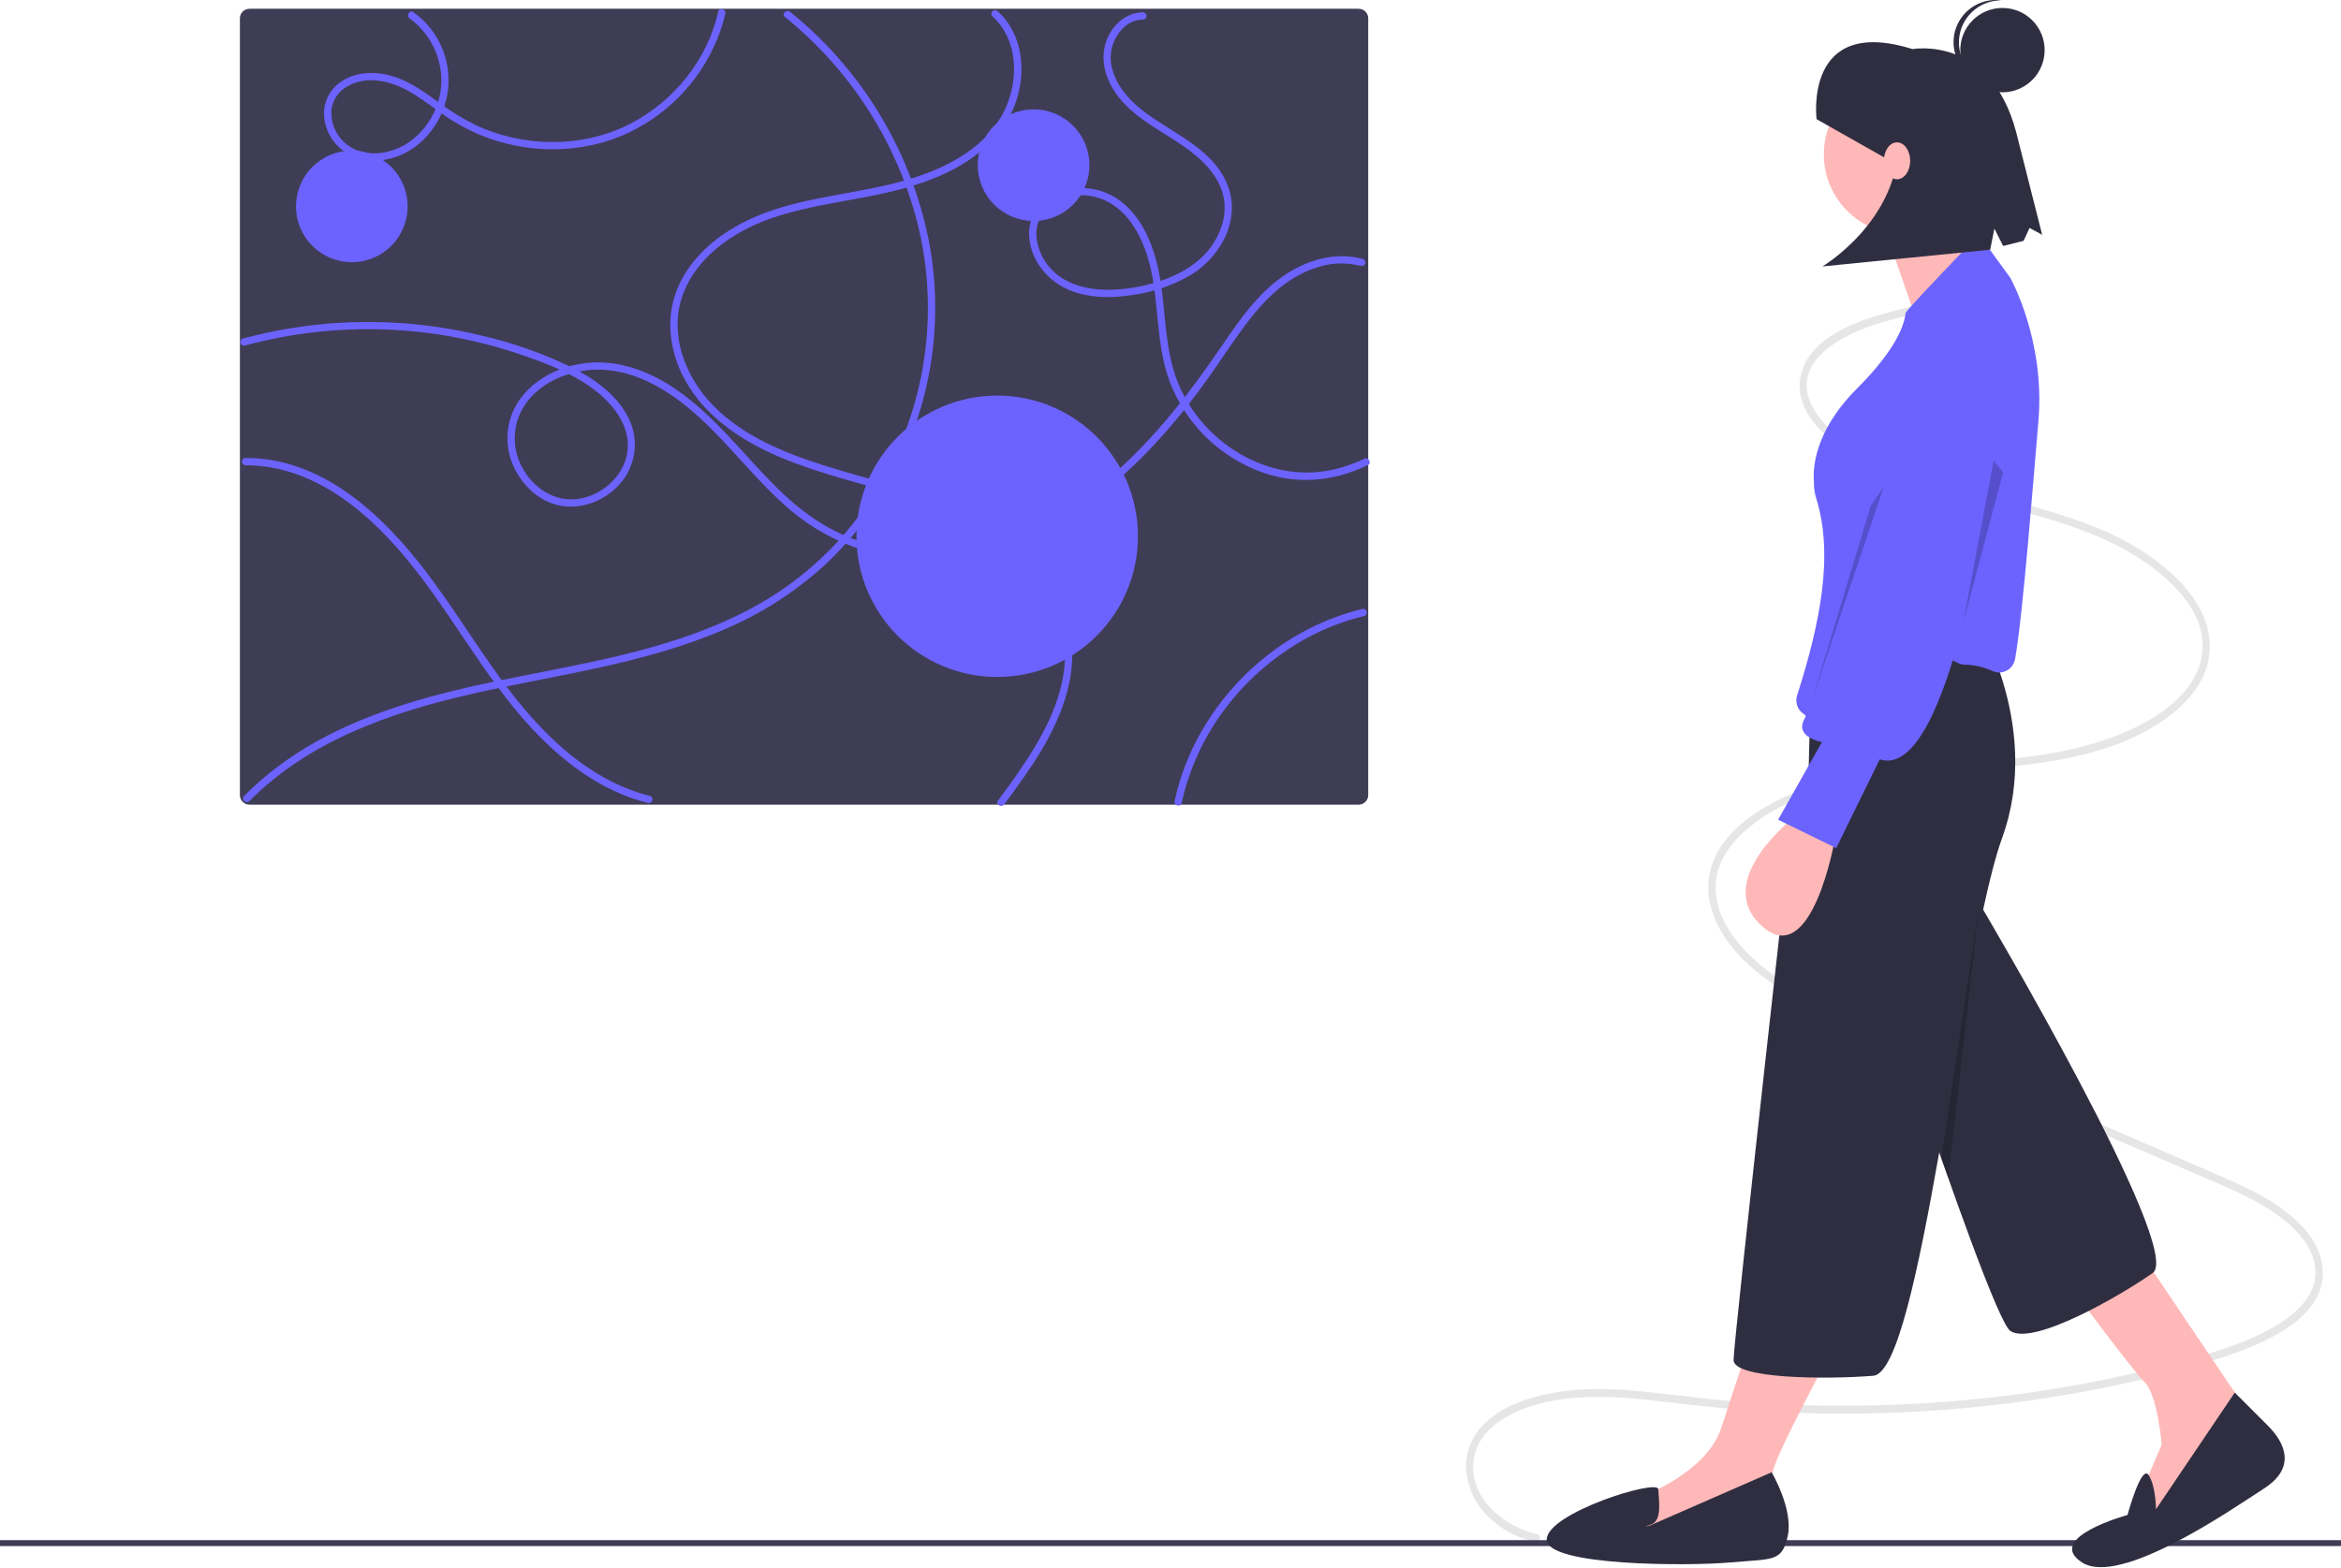
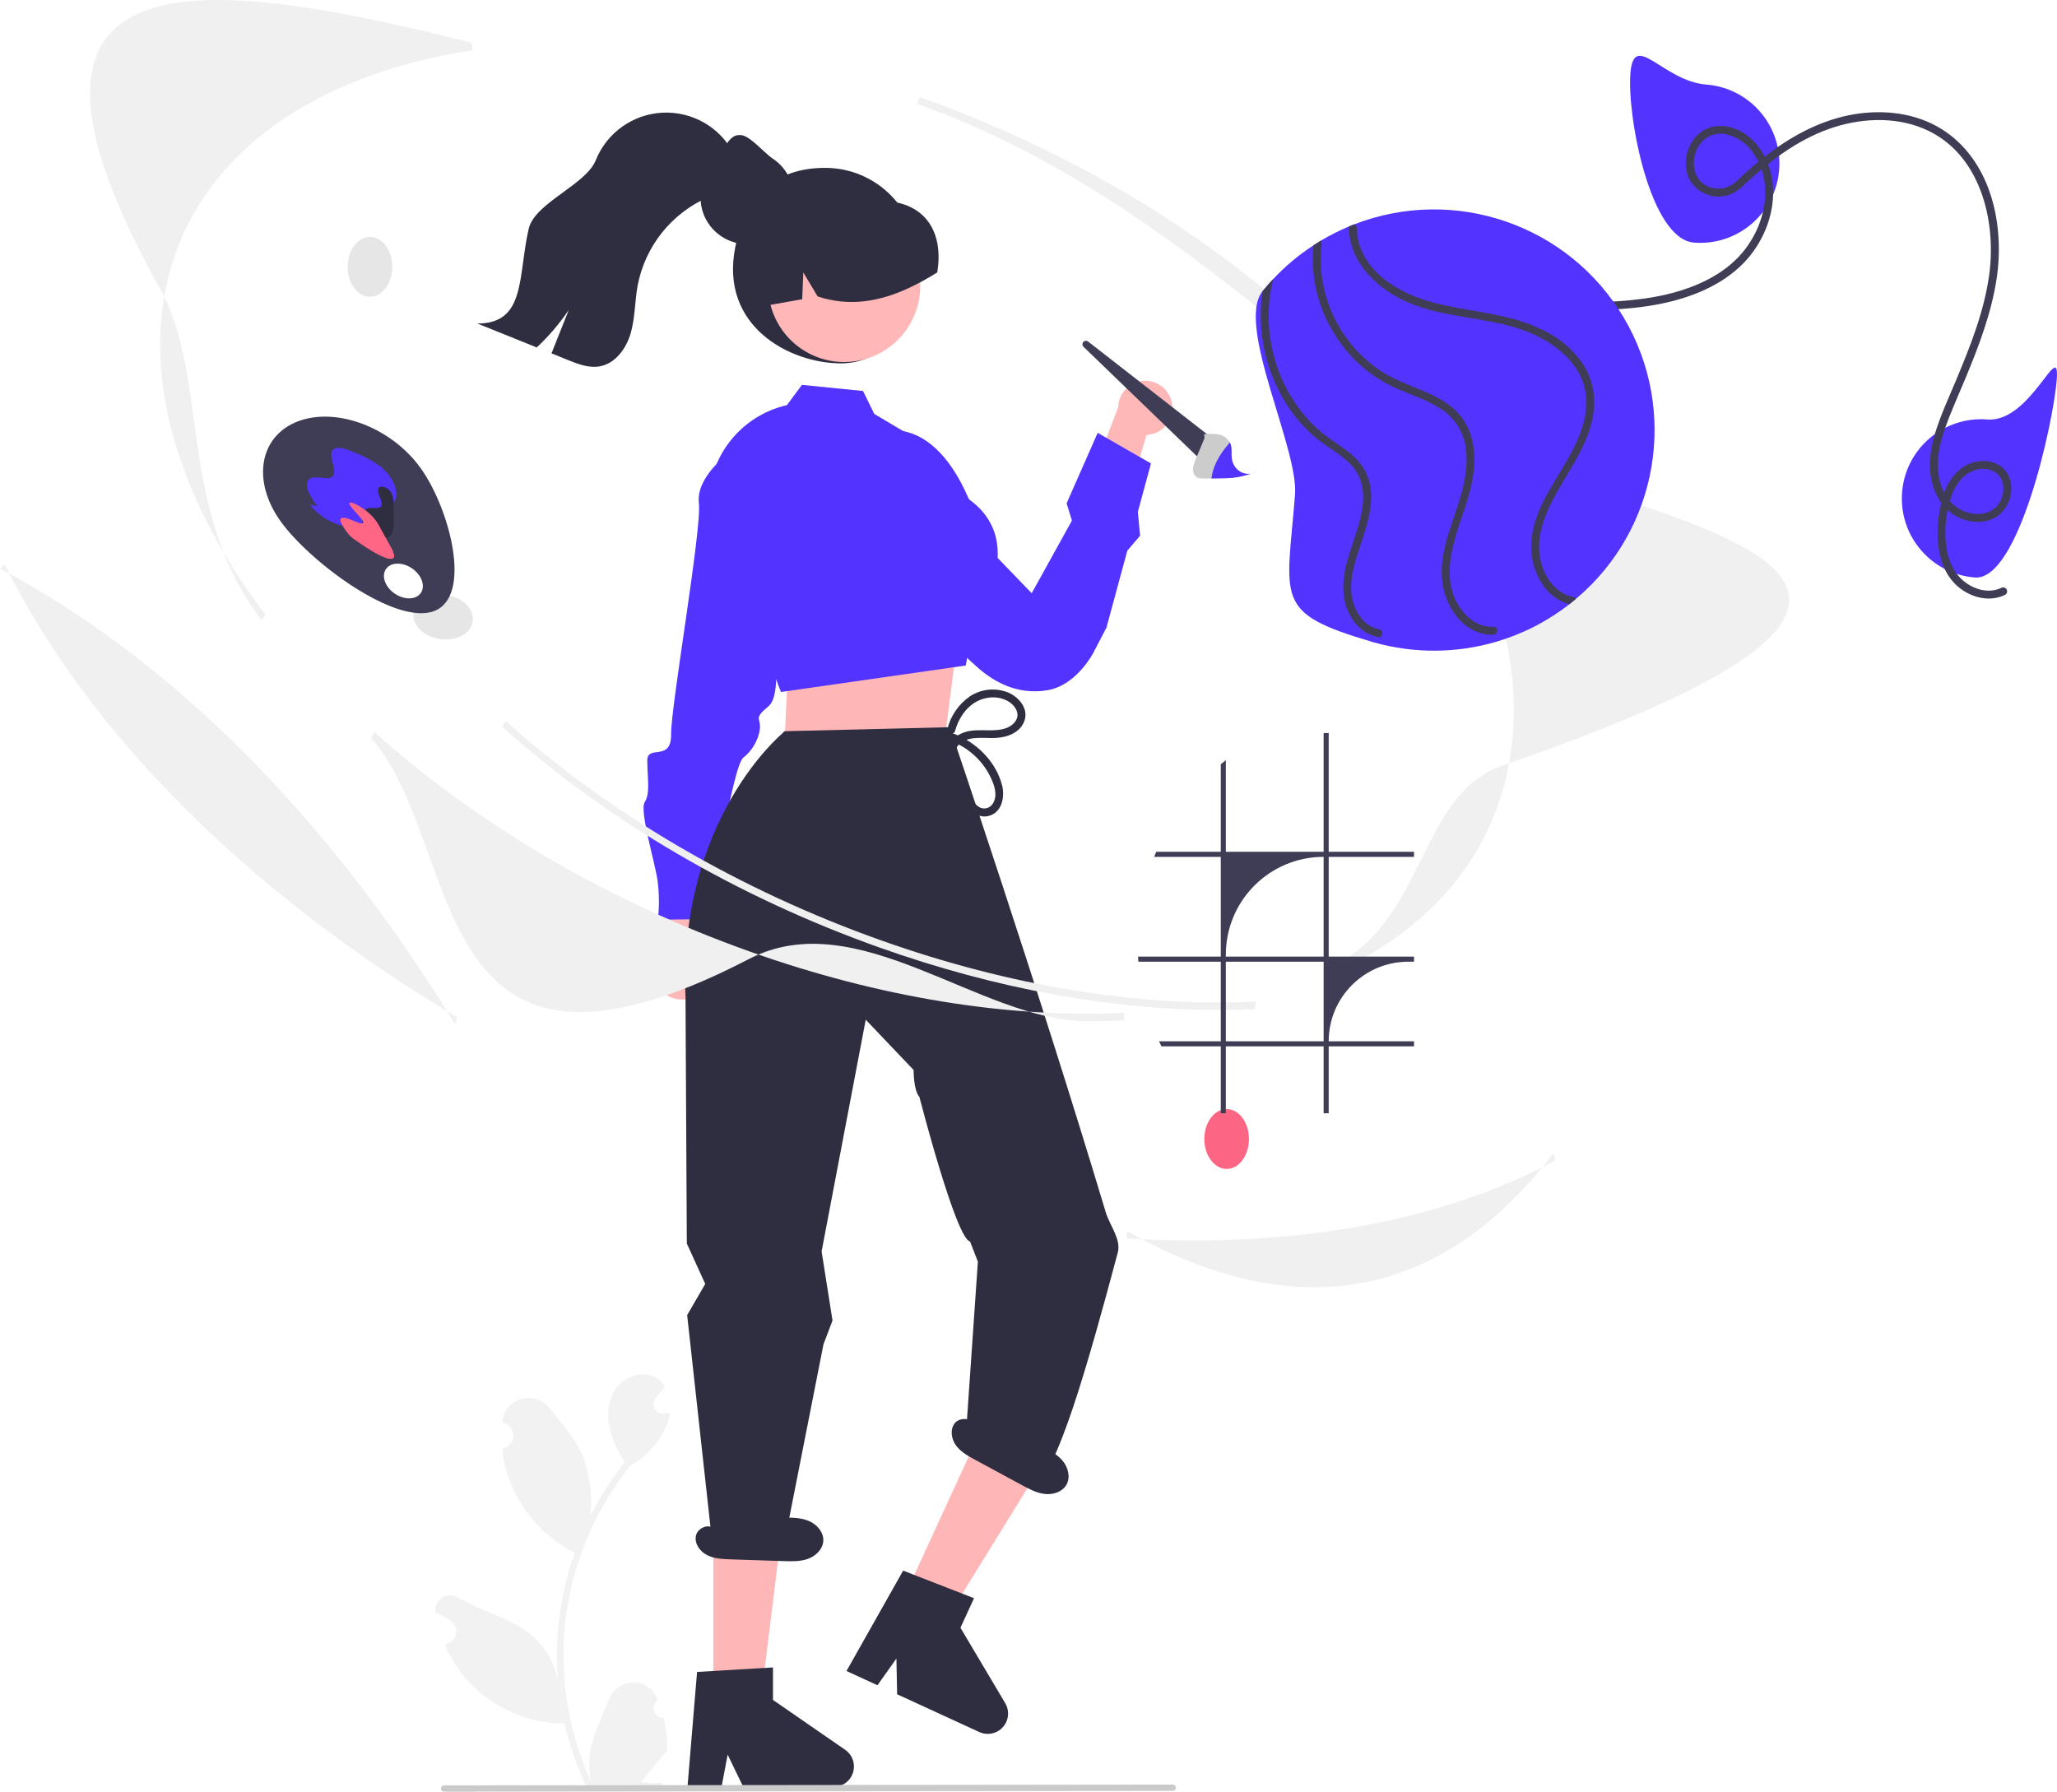
- <svg xmlns="http://www.w3.org/2000/svg" data-name="Layer 1" width="888" height="594.649" viewBox="0 0 888 594.649">
-   <path d="M739.111,734.824c-12.202-2.715-27.052-14.008-23.873-29.531,1.577-7.698,7.628-12.682,13.903-15.904,8.679-4.457,18.564-6.137,28.09-6.561,10.987-.489,21.963.745,32.868,2.05,10.766,1.288,21.533,2.442,32.347,3.146a503.435,503.435,0,0,0,63.992.077,499.579,499.579,0,0,0,62.259-7.801q15.313-2.911,30.442-6.831a238.921,238.921,0,0,0,27.962-8.61c11.991-4.743,31.492-13.973,29.902-31.066-.843-9.063-7.322-16.302-13.856-21.346-7.901-6.098-17.044-10.11-25.998-14.006-41.652-18.123-83.384-36.03-125.076-54.043-9.73-4.204-19.526-8.296-28.969-13.222-8.841-4.613-17.641-9.971-24.757-17.379-6.215-6.471-11.768-15.158-11.572-24.868.162-8.053,4.611-14.887,10.058-19.994,13.488-12.645,32.567-17.772,49.811-20.457,21.424-3.336,43.158-3.319,64.596-6.541,17.31-2.601,35.805-7.623,49.883-19.391,5.398-4.512,10.16-10.319,12.161-17.505a28.851,28.851,0,0,0-2.501-20.772c-3.813-7.505-9.896-13.483-16.293-18.378a101.376,101.376,0,0,0-24.711-13.602c-19.013-7.465-39.007-11.351-58.483-17.08-9.551-2.809-19.199-5.89-28.068-10.716-7.514-4.088-15.699-9.599-19.88-17.794-8.625-16.908,11.952-26.985,23.611-30.802a177.485,177.485,0,0,1,24.402-5.756c1.758-.311,1.012-3.202-.738-2.893a170.438,170.438,0,0,0-25.625,6.165c-7.031,2.407-14.286,5.57-19.808,11.013-4.638,4.571-7.523,11.067-6.287,17.923,1.463,8.113,7.822,14.364,13.794,18.891,7.897,5.987,16.902,9.898,26.031,13.085,9.615,3.357,19.434,5.973,29.25,8.539,19.614,5.128,40.108,9.697,57.814,20.609,12.386,7.633,29.212,21.945,25.092,39.684-1.829,7.875-7.383,14.031-13.376,18.56-7.243,5.473-15.541,9.211-23.955,12.001-39.237,13.01-82.42,3.706-120.646,21.376-12.997,6.008-28.784,16.947-28.911,34.158-.066,8.941,4.284,17.141,9.662,23.622,6.441,7.763,14.782,13.503,23.268,18.301a289.749,289.749,0,0,0,27.786,13.254q15.685,6.788,31.376,13.557l63.483,27.428,31.542,13.628c9.627,4.159,19.501,8.149,28.254,14.255,7.167,4.999,15.634,13.201,14.903,23.385-.581,8.088-7.102,13.924-13.061,17.827-7.716,5.053-16.385,8.321-25.009,11.037-9.948,3.133-20.059,5.731-30.19,8.067a485.73,485.73,0,0,1-63.339,10.214,504.95,504.95,0,0,1-64.346,1.976q-16.278-.54-32.506-2.146c-11.152-1.107-22.255-2.811-33.436-3.568-10.113-.684-20.323-.526-30.282,1.673-8.316,1.836-17.101,5.109-23.413,11.494a22.568,22.568,0,0,0-6.551,17.174,27.833,27.833,0,0,0,7.674,17.018,35.866,35.866,0,0,0,18.563,10.267c1.743.388,2.489-2.503.738-2.893Z" transform="translate(-156 -152.6756)" fill="#e6e6e6" />
-   <rect y="584.394" width="888" height="2.241" fill="#3f3d56" />
-   <path d="M969.501,630.316l41.758,61.917-38.878,38.878-5.04-10.08,8.64-20.159s-1.44-18.719-6.48-23.759-27.359-35.278-27.359-35.278Z" transform="translate(-156 -152.6756)" fill="#ffb8b8" />
-   <path d="M916.224,430.165s7.918,12.532-8.641,66.53c0,0,77.239,130.36,65,139s-45.36,27.76-54,22-71.476-200.891-71.476-200.891Z" transform="translate(-156 -152.6756)" fill="#2f2e41" />
-   <path d="M1003.7,681.074l12.599,12.599c6.48,6.48,10.8,15.839-1.44,23.759s-54.717,37.438-69.117,28.079,17.279-17.999,17.279-17.999,5.238-19.422,8.019-15.111,2.781,12.951,2.781,12.951Z" transform="translate(-156 -152.6756)" fill="#2f2e41" />
-   <path d="M851.427,664.154s-23.039,42.478-23.039,47.518,1.44,19.439,1.44,19.439l-43.918,10.8-15.119-7.2,5.04-12.959s27.359-9.36,33.118-27.359,12.239-36.718,12.239-36.718Z" transform="translate(-156 -152.6756)" fill="#ffb8b8" />
-   <circle cx="722.066" cy="58.62" r="30.239" fill="#ffb8b8" />
-   <path d="M870.146,237.214l14.437,41.481,31.641-14.122s-21.599-33.118-21.599-37.438Z" transform="translate(-156 -152.6756)" fill="#ffb8b8" />
-   <path d="M865.826,384.807H903.984s27.359,41.758,11.519,85.676c-2.426,6.725-4.833,16.146-7.237,27.284-5.527,25.615-11.03,60.312-16.669,92.196-7.921,44.785-16.111,84.019-25.015,84.732-17.999,1.44-53,1.2-53-6s23.445-215.491,23.445-215.491l5.04-8.64.953-37.633a22.699,22.699,0,0,1,22.806-22.124Z" transform="translate(-156 -152.6756)" fill="#2f2e41" />
-   <path d="M828.028,711.312s8.28,14.039,6.12,24.119-5.76,8.64-21.599,10.08-69.837,1.44-69.837-8.64,42.123-23.169,42.3-19.144,1.618,11.945-2.702,13.385-.36.36-.36.36Z" transform="translate(-156 -152.6756)" fill="#2f2e41" />
-   <path d="M852.046,470.913s-8.66,50.502-27.774,33.101,12.726-41.594,12.726-41.594Z" transform="translate(-156 -152.6756)" fill="#ffb8b8" />
-   <path d="M911.843,407.314a6.064,6.064,0,0,0,6.208-.735,6.361,6.361,0,0,0,2.355-4.012c3.02-17.411,6.697-65.678,8.815-90.085,2.658-30.626-10.617-54.346-10.728-54.491l-7.823-10.756a6.14,6.14,0,0,0-7.353-2.064s-24.422,25.338-24.512,26.317c-.383,4.201-3.29,13.511-18.44,28.661-16.577,16.577-16.669,31.045-16.302,35.084q.036.398.037.796a17.76,17.76,0,0,0,.73,5.356c6.943,21.89,1.506,48.097-7.226,75.453a6.17,6.17,0,0,0,2.487,6.695c2.55,1.735-.508-.839.402.275,6.018,7.374,14.678-2.903,24.584-14.117,3.451-3.906,7.362-8.334,11.972-12.944,6.338-6.338,18.447,8.125,24.078,8.125A26.146,26.146,0,0,1,911.843,407.314Z" transform="translate(-156 -152.6756)" fill="#6c63ff" />
-   <path d="M919.115,271.499s14.276,14.974,3.468,31.196-11.004,29.034-11.004,29.034-15.264,117.871-42.548,109.087l-16.519,33.666-22.026-10.777,16.631-29.47s-10.547-1.819-6.655-8.716c2.734-4.844,20.492-58.713,30.82-90.351,4.377-13.407,7.42-22.822,7.42-22.822S893.004,265.031,919.115,271.499Z" transform="translate(-156 -152.6756)" fill="#6c63ff" />
-   <polygon points="759.864 179.214 744.696 236.253 756.232 174.753 759.864 179.214" opacity="0.2" />
-   <path d="M845.074,197.897s-5.084-39.564,36.396-26.59c0,0,29.625-5.436,39.34,31.62l9.837,38.844-4.794-2.609-2.235,4.886-7.769,1.967-3.324-6.598-1.608,8.013-63.631,6.343s28.499-16.854,28.951-47.061l-5.428,5.736Z" transform="translate(-156 -152.6756)" fill="#2f2e41" />
-   <path d="M250.619,156A3.633,3.633,0,0,0,247,159.638v294.724A3.633,3.633,0,0,0,250.619,458h420.762A3.632,3.632,0,0,0,675,454.362V159.638A3.632,3.632,0,0,0,671.381,156Z" transform="translate(-156 -152.6756)" fill="#3f3d56" />
-   <path d="M249.106,329.211c12.835-.037,24.953,4.524,35.521,11.618,11.093,7.445,20.468,17.309,28.704,27.756,9.101,11.544,16.899,24.036,25.27,36.102,7.731,11.143,16.015,21.976,25.978,31.235,9.426,8.76,20.344,16.125,32.656,20.119,1.5.487,3.017.917,4.546,1.3,1.724.433,2.459-2.229.734-2.662-12.644-3.173-23.949-10.046-33.668-18.612-10.141-8.939-18.573-19.545-26.324-30.57-8.439-12.003-16.205-24.483-25.128-36.143-8.256-10.788-17.541-20.932-28.569-28.948-10.234-7.439-22.088-12.737-34.796-13.771-1.639-.133-3.281-.19-4.925-.185a1.381,1.381,0,0,0,0,2.761Z" transform="translate(-156 -152.6756)" fill="#6c63ff" />
-   <path d="M250.54,456.681c22.578-22.838,53.444-33.633,84.095-40.636,32.058-7.324,65.133-11.257,95.592-24.324a133.134,133.134,0,0,0,39.432-25.418,130.838,130.838,0,0,0,26.418-35.638,135.082,135.082,0,0,0,12.102-87.391,149.293,149.293,0,0,0-44.012-78.742q-4.102-3.856-8.493-7.382c-1.371-1.104-3.337.837-1.952,1.952a147.512,147.512,0,0,1,49.412,74.903,132.285,132.285,0,0,1-5.942,87.822,130.776,130.776,0,0,1-23.732,36.689,125.432,125.432,0,0,1-36.89,27.261c-29.546,14.588-62.617,19.103-94.518,25.821-30.078,6.334-60.76,15.368-84.875,35.269a115.122,115.122,0,0,0-8.588,7.862c-1.251,1.265.701,3.218,1.952,1.952Z" transform="translate(-156 -152.6756)" fill="#6c63ff" />
-   <path d="M248.846,283.793a179.109,179.109,0,0,1,105.248,3.605c9.857,3.38,19.966,7.309,28.212,13.845,7.094,5.623,13.323,14.134,11.551,23.691-1.634,8.809-9.737,15.768-18.458,17.041-8.995,1.313-17.19-4.16-21.316-11.917a22.993,22.993,0,0,1,1.667-24.696c5.214-7.023,13.883-11.034,22.402-12.146,9.739-1.271,19.317,1.599,27.74,6.399,19.038,10.848,31.195,29.76,47.183,44.177A79.314,79.314,0,0,0,479.548,360.095a82.222,82.222,0,0,0,29.54,4.467c21.038-.536,41.212-8.136,58.4-20.057,17.242-11.959,31.482-27.66,43.951-44.417,6.667-8.96,12.462-18.588,19.438-27.312,6.868-8.587,15.365-16.221,26.232-19.096a28.952,28.952,0,0,1,15.127-.084,1.382,1.382,0,0,0,.734-2.662c-10.565-2.881-21.671.491-30.43,6.64-9.369,6.577-16.083,16.11-22.452,25.446-12.725,18.652-26.428,36.728-43.822,51.32-17.366,14.568-38.265,25.007-61.049,27.099a82.882,82.882,0,0,1-32.388-3.156c-10.957-3.442-20.458-9.659-28.856-17.408-16.501-15.225-29.336-35.21-49.988-45.402-8.705-4.296-18.231-6.357-27.878-4.721-8.494,1.44-16.848,5.628-22.203,12.509a25.433,25.433,0,0,0-3.733,24.802c3.051,8.01,9.858,14.928,18.503,16.505,8.726,1.592,17.842-2.432,23.291-9.281a22.364,22.364,0,0,0,2.132-24.583c-4.482-8.664-13.226-14.653-21.742-18.88A162.285,162.285,0,0,0,338.862,280.054a182.683,182.683,0,0,0-72.471-2.853,186.935,186.935,0,0,0-18.278,3.93,1.382,1.382,0,0,0,.734,2.662Z" transform="translate(-156 -152.6756)" fill="#6c63ff" />
-   <path d="M536.913,457.893c9.769-13.118,19.757-27.032,23.974-43.081a51.756,51.756,0,0,0,.9-23.501,50.695,50.695,0,0,0-8.348-18.882c-8.302-11.793-20.543-20.557-33.568-26.473-16.13-7.327-33.525-11.084-50.361-16.367-15.519-4.87-31.429-11.225-43.022-23.061-10.953-11.183-17.159-28.016-11.05-43.157,5.543-13.738,19.051-22.848,32.536-27.658,16.533-5.897,34.24-6.958,51.088-11.632,14.085-3.907,28.499-10.569,37.22-22.802,7.391-10.367,9.763-25.316,3.855-36.903a26.062,26.062,0,0,0-5.722-7.448c-1.314-1.191-3.272.756-1.952,1.952,9.962,9.028,10.081,24.474,4.468,35.909-6.59,13.425-20.819,21.073-34.515,25.417-16.302,5.17-33.552,6.274-49.933,11.138-14,4.158-27.696,11.612-35.934,24.071A37.33,37.33,0,0,0,410.23,275.558a44.107,44.107,0,0,0,5.949,21.877c7.789,13.828,21.67,22.774,35.957,28.81,30.037,12.691,65.67,14.629,90.417,37.896,10.627,9.992,17.843,23.263,17.427,38.129-.46,16.397-9.225,31.315-18.342,44.417-2.307,3.316-4.697,6.572-7.109,9.812-1.062,1.426,1.334,2.804,2.384,1.394Z" transform="translate(-156 -152.6756)" fill="#6c63ff" />
-   <path d="M311.413,159.69a29.219,29.219,0,0,1,12.004,24.196,28.873,28.873,0,0,1-13.65,23.636c-7.668,4.526-18.445,5.096-24.55-2.3a15.095,15.095,0,0,1-3.511-10.777,11.832,11.832,0,0,1,6.112-9.047c7.746-4.419,17.029-1.817,24.187,2.417,4.431,2.621,8.485,5.81,12.721,8.721a72.691,72.691,0,0,0,12.899,7.125c18.034,7.618,39.195,7.708,56.972-.712a67.83,67.83,0,0,0,34.726-38.761,61.745,61.745,0,0,0,1.798-6.352c.393-1.73-2.268-2.469-2.662-.734-4.149,18.256-16.823,34.042-33.431,42.563-18.102,9.288-40.453,9.028-58.75.391a86.372,86.372,0,0,1-13.358-8.162c-4.316-3.093-8.62-6.287-13.445-8.558-7.584-3.569-17.511-4.574-24.623.705a14.488,14.488,0,0,0-5.906,10.402,17.546,17.546,0,0,0,3.534,11.726c5.916,7.98,16.565,9.11,25.3,5.426,9.187-3.875,15.806-12.649,17.77-22.345a31.689,31.689,0,0,0-12.741-31.946c-1.445-1.039-2.825,1.355-1.394,2.384Z" transform="translate(-156 -152.6756)" fill="#6c63ff" />
-   <path d="M604.223,457.363a92.192,92.192,0,0,1,17.105-36.58,96.702,96.702,0,0,1,30.789-26.217,89.251,89.251,0,0,1,21.348-8.16c1.727-.416.996-3.079-.734-2.662A94.822,94.822,0,0,0,635.639,402.228a99.07,99.07,0,0,0-26.165,32.199,92.136,92.136,0,0,0-7.913,22.201c-.373,1.733,2.288,2.473,2.662.734Z" transform="translate(-156 -152.6756)" fill="#6c63ff" />
-   <path d="M589.563,157.337c-5.887.059-10.851,4.134-13.262,9.329-2.736,5.896-1.988,12.384.945,18.064,6.842,13.252,21.781,17.948,32.538,27.11,4.991,4.251,9.341,9.66,10.486,16.279,1.116,6.452-1.188,13.101-4.963,18.293-4.122,5.669-10.338,9.566-16.813,12.025a64.432,64.432,0,0,1-20.815,4.173c-6.879.195-14.152-1.007-19.849-5.111a20.991,20.991,0,0,1-8.627-14.514,14.1,14.1,0,0,1,6.377-13.419,20.542,20.542,0,0,1,14.782-2.399c12.59,2.488,19.112,14.981,21.896,26.433,3.545,14.583,2.137,30.086,7.589,44.256a58.627,58.627,0,0,0,24.084,28.829c12.577,7.65,26.118,10.126,40.389,6.389a59.254,59.254,0,0,0,10.554-3.926c1.602-.767.203-3.148-1.394-2.384-14.187,6.791-28.702,7.008-42.979.316a55.835,55.835,0,0,1-26.787-27.102c-6.46-14.06-5.176-29.846-8.251-44.697-2.475-11.953-8.487-25.278-20.769-29.772-9.883-3.617-23.129-.809-27.243,9.833-2.151,5.563-.906,11.925,2.048,16.947a25.861,25.861,0,0,0,14.764,11.394c6.926,2.201,14.4,2.017,21.505.896a60.473,60.473,0,0,0,20.412-6.706,34.454,34.454,0,0,0,14.195-14.514c2.951-6.015,3.9-13.016,1.657-19.426-4.957-14.162-19.948-20.01-31.139-28.199-5.514-4.035-10.69-9.334-12.745-16.013a15.953,15.953,0,0,1,4.04-16.564,10.976,10.976,0,0,1,7.375-3.062,1.381,1.381,0,0,0,0-2.761Z" transform="translate(-156 -152.6756)" fill="#6c63ff" />
-   <circle cx="378.266" cy="203.486" r="53.38" fill="#6c63ff" />
-   <circle cx="392.071" cy="62.673" r="21.168" fill="#6c63ff" />
-   <circle cx="133.452" cy="78.319" r="21.168" fill="#6c63ff" />
-   <polygon points="736.394 439.563 750.583 345.019 739.043 447.083 736.394 439.563" opacity="0.2" />
-   <circle cx="759.583" cy="19.019" r="16" fill="#2f2e41" />
-   <path d="M899.096,167.778a15.987,15.987,0,0,1,15.992-14.954c-.33-.042-.658-.093-.995-.115a16,16,0,1,0-2.053,31.934c.337.022.668.013,1.001.014A15.987,15.987,0,0,1,899.096,167.778Z" transform="translate(-156 -152.6756)" fill="#2f2e41" />
-   <ellipse cx="719.583" cy="61.019" rx="5" ry="7" fill="#ffb8b8" />
-   <polygon points="709.583 192.019 687.407 265.497 714.583 184.633 709.583 192.019" opacity="0.2" />
+ <svg xmlns="http://www.w3.org/2000/svg" data-name="Layer 1" width="778.6" height="678.194" viewBox="0 0 778.6 678.194">
+   <path d="M461.855,761.164a3.613,3.613,0,0,1-2.619-6.263c.091-.362.156-.622.248-.984q-.049-.118-.098-.236a9.703,9.703,0,0,0-17.898.067c-2.927,7.051-6.654,14.113-7.572,21.568a28.705,28.705,0,0,0,.504,9.872,115.086,115.086,0,0,1-10.469-47.799,111.08,111.08,0,0,1,.689-12.392q.571-5.06,1.584-10.047a116.419,116.419,0,0,1,23.087-49.342A30.983,30.983,0,0,0,462.195,652.239a23.634,23.634,0,0,0,2.149-6.458c-.627.082-1.265.134-1.892.175-.195.01-.401.021-.597.031l-.074.003a3.58,3.58,0,0,1-2.94-5.832q.406-.5.813-.999c.411-.514.833-1.018,1.244-1.532a1.784,1.784,0,0,0,.134-.154c.473-.586.946-1.162,1.419-1.748a10.352,10.352,0,0,0-3.394-3.28c-4.741-2.777-11.281-.854-14.706,3.435-3.435,4.288-4.083,10.304-2.89,15.662a41.485,41.485,0,0,0,5.738,12.793c-.257.329-.525.648-.782.977a117.171,117.171,0,0,0-12.23,19.375,48.709,48.709,0,0,0-2.908-22.624c-2.783-6.715-8.001-12.37-12.595-18.175-5.519-6.973-16.835-3.93-17.807,4.909q-.014.128-.028.257,1.024.577,2.004,1.226a4.901,4.901,0,0,1-1.976,8.919l-.1.015a48.767,48.767,0,0,0,1.285,7.291,50.21,50.21,0,0,0,25,31.468c.401.206.792.411,1.193.607a119.597,119.597,0,0,0-6.438,30.296,113.434,113.434,0,0,0,.082,18.315l-.031-.216a29.974,29.974,0,0,0-10.232-17.308c-7.874-6.469-18.999-8.851-27.494-14.05a5.625,5.625,0,0,0-8.616,5.473q.017.114.035.227a32.926,32.926,0,0,1,3.692,1.779q1.024.578,2.004,1.226a4.901,4.901,0,0,1-1.976,8.919l-.1.015c-.072.01-.134.021-.206.031a48.808,48.808,0,0,0,8.978,14.058,50.254,50.254,0,0,0,36.446,15.991h.01a119.563,119.563,0,0,0,8.032,23.447H461.136c.103-.319.195-.648.288-.967a32.599,32.599,0,0,1-7.939-.473c2.129-2.612,4.257-5.245,6.386-7.857a1.781,1.781,0,0,0,.134-.154c1.08-1.337,2.17-2.663,3.25-4l.001-.002a47.75,47.75,0,0,0-1.399-12.164Z" transform="translate(-210.6999 -110.9029)" fill="#f2f2f2" />
+   <path d="M558.01,209.444c0,19.33-9.67,39-29,39s-46-14-40-44c3.791-18.955,14.67-30,34-30A35,35,0,0,1,558.01,209.444Z" transform="translate(-210.6999 -110.9029)" fill="#2f2e41" />
+   <path d="M476.924,485.619a10.761,10.761,0,0,0-2.303-16.339l8.462-37.293-18.599,6.998-5.184,34.341a10.819,10.819,0,0,0,17.624,12.293Z" transform="translate(-210.6999 -110.9029)" fill="#ffb8b8" />
+   <path d="M516.402,353.435l-12.982,1.321s3.395,19.231-1.914,23.562-3.169,4.311-3.138,7.521-2.058,8.581-6.308,11.832S478.973,458.828,478.973,458.828l-19.261.185a60.351,60.351,0,0,0-.144-14.981c-1.142-7.48-6.915-26.323-4.805-29.553s.999-9.172.937-15.592,9.123.674,9.021-10.027S476.399,311.011,475.236,301.391s10.526-18.294,10.526-18.294l10.701-.103Z" transform="translate(-210.6999 -110.9029)" fill="#5233ff" />
+   <path d="M654.214,263.129a10.196,10.196,0,0,1-9.52,12.402l-10.414,34.704L622.204,295.789l11.741-30.741a10.251,10.251,0,0,1,20.269-1.919Z" transform="translate(-210.6999 -110.9029)" fill="#ffb8b8" />
+   <path d="M544.268,274.432s25.176-9.439,38.825,42.254l18.119,18.766,15.222-27.506-2.013-6.525,11.765-26.671,20.171,11.576-4.965,18.311.839,9.052-4.82,5.63-7.89,29.098-4.936,9.507S618.36,370.096,607.494,372.101a28.137,28.137,0,0,1-8.783.249c-5.722-.747-11.993-3.384-18.437-9.205-23.908-21.594-38.048-38.252-38.048-38.252Z" transform="translate(-210.6999 -110.9029)" fill="#5233ff" />
+   <path d="M665.64,285.427l-44.817-43.252a1.326,1.326,0,0,1,1.736-2l47.52,37.022Z" transform="translate(-210.6999 -110.9029)" fill="#3f3d56" />
+   <path d="M684.098,290.221a30.252,30.252,0,0,1-6.952,1.553c-1.206.119-2.416.161-3.616.175-.421.015-.848.016-1.266.022-.997.015-1.994.029-3.001.041-.848.016-1.706.029-2.551.036-1.244.019-2.61-.007-3.502-.881a3.919,3.919,0,0,1-.881-3.237,13.193,13.193,0,0,1,1.075-3.451c1.075-2.588,2.16-5.172,3.235-7.759l-.168-1.448a17.109,17.109,0,0,1,5.936.182,6.104,6.104,0,0,1,3.805,2.912,5.142,5.142,0,0,1,.403,1.013c.421,1.542.118,3.253.299,4.867a8.339,8.339,0,0,0,.186.996,6.777,6.777,0,0,0,3.598,4.51A6.26,6.26,0,0,0,684.098,290.221Z" transform="translate(-210.6999 -110.9029)" fill="#ccc" />
+   <path d="M687.249,288.967a7.187,7.187,0,0,1-3.151,1.254A33.746,33.746,0,0,0,687.249,288.967Z" transform="translate(-210.6999 -110.9029)" fill="#e6e6e6" />
+   <path d="M684.098,290.221a30.252,30.252,0,0,1-6.952,1.553c-1.206.119-2.416.161-3.616.175-.421.015-.848.016-1.266.022-.997.015-1.994.029-3.001.041a14.575,14.575,0,0,1,.227-1.505c.94-4.642,3.671-8.59,6.723-12.141a5.142,5.142,0,0,1,.403,1.013c.421,1.542.118,3.253.299,4.867a8.339,8.339,0,0,0,.186.996,6.777,6.777,0,0,0,3.598,4.51A6.26,6.26,0,0,0,684.098,290.221Z" transform="translate(-210.6999 -110.9029)" fill="#5233ff" />
+   <polygon points="299.8 250.089 298.019 258.576 296.505 289.88 357.341 281.643 362.012 245.395 355.555 234.785 299.8 250.089" fill="#ffb6b6" />
+   <circle cx="530.233" cy="219.146" r="28.792" transform="translate(-127.0893 468.3822) rotate(-61.33671)" fill="#ffb7b7" />
+   <path d="M486.856,321.981l-7.917-20.57a38.089,38.089,0,0,1,29.497-37.126l.109-.025,5.693-7.671,23.131,2.314,4.24,8.665,16.761,9.98,19.063,22.321c6.003,4.311,9.57,9.838,10.601,16.43,2.191,13.995-7.608,27.997-8.773,29.603L576.257,362.815,506.821,372.766l-.53.067Z" transform="translate(-210.6999 -110.9029)" fill="#5233ff" />
+   <path d="M500.101,226.694c.261-.041.522-.096.783-.137,4.491-.797,8.982-1.579,13.46-2.39l.412-10.15,5.425,9.092c12.375,4.107,23.953,1.786,34.844-3.337A98.372,98.372,0,0,0,565.463,214.017c2.343-14.297-3.568-25.564-18.747-27.002-.471-.045-.81-.439-1.222-.646a.013.013,0,0,1-.014-.014c-.7-.33-1.415-.645-2.129-.934a31.716,31.716,0,0,0-33.292,6.455C501.268,200.269,497.313,214.127,500.101,226.694Z" transform="translate(-210.6999 -110.9029)" fill="#2f2e41" />
+   <polygon points="342.209 604.549 358.727 612.139 395.863 552.037 371.484 540.835 342.209 604.549" fill="#ffb6b6" />
+   <path d="M552.556,705.421l26.828,10.441-5.141,11.187,16.946,28.553a7.691,7.691,0,0,1-9.825,10.914L550.278,752.23l-.273-13.528-7.177,10.105-11.721-5.386Z" transform="translate(-210.6999 -110.9029)" fill="#2f2e41" />
+   <polygon points="270.001 641.839 288.18 641.839 296.828 571.721 269.998 571.722 270.001 641.839" fill="#ffb6b6" />
+   <path d="M470.815,608.863l-.001-.188,6.828-11.767-6.972-15.317-.495-93.091c-2.746-67.272,36.282-99.609,36.589-99.927l.846-.88,62.59-1.532s32.897,96.573,59.031,183.59c1.545,5.143,5.913,10.216,4.555,15.307-10.776,40.385-23.567,86.094-31.776,87.385l-26-14,4.832-69.992-2.971-7.617c-5.322-.98-19.158-54.675-19.158-54.675-2.319-2.754-2.2-10.239-2.2-10.239l-18.122-19.027-16.703,87.702,4.13,26.158-3.418,8.994-14.638,74.254-.156,1.196-27.597-2.755Z" transform="translate(-210.6999 -110.9029)" fill="#2f2e41" />
+   <path d="M474.545,743.775l28.737-1.715v12.312l27.321,18.869a7.691,7.691,0,0,1-4.37,14.019H492.021l-5.897-12.179-2.302,12.179H470.922Z" transform="translate(-210.6999 -110.9029)" fill="#2f2e41" />
+   <path d="M511.132,185.641v.024a17.412,17.412,0,0,1-.572,4.466c-.061.256-.134.523-.219.779v.012a17.664,17.664,0,0,1-10.89,11.341c-.377.146-.767.268-1.156.377a15.783,15.783,0,0,1-2.507.511,15.995,15.995,0,0,1-2.3.158,17.512,17.512,0,0,1-1.801-.085,17.039,17.039,0,0,1-4.101-.937,5.154,5.154,0,0,1-.608-.219,2.968,2.968,0,0,1-.292-.122,17.661,17.661,0,0,1-9.114-23.91l.012-.012a17.307,17.307,0,0,1,3.468-4.867c3.188-3.176,4.593-11.135,9.436-11.135a6.621,6.621,0,0,1,.694.024c3.249.11,9.254,7.12,11.81,8.774a17.223,17.223,0,0,1,4.843,4.587,17.44,17.44,0,0,1,2.847,6.279A17.669,17.669,0,0,1,511.132,185.641Z" transform="translate(-210.6999 -110.9029)" fill="#2f2e41" />
+   <path d="M489.575,179.497c-2.74,3.19-7.03,4.43-10.9,6.09a45.855,45.855,0,0,0-26.64,33.5c-1.07,5.97-.93,12.15-2.62,17.97-1.68,5.82-5.84,11.53-11.81,12.54-4.04.69-8.09-.87-11.89-2.41q-3.135-1.26-6.27-2.53,3.27-8.205,6.53-16.41a83.161,83.161,0,0,1-12.11,14.17q-11.235-4.53-22.49-9.06c18.46.07,15.31-17.85,19.44-35.83,2.27-9.88,21.6-16.57,25.39-25.97a28.756,28.756,0,0,1,52.16-2.62C492.155,170.447,492.265,176.347,489.575,179.497Z" transform="translate(-210.6999 -110.9029)" fill="#2f2e41" />
+   <path d="M567.981,390.569a27.25,27.25,0,0,1,18.686,16.926c.821,2.368,1.334,5.176-.078,7.428a3.787,3.787,0,0,1-4.656,1.765c-1.844-.759-3.114-2.645-4.051-4.315a54.66,54.66,0,0,1-3.194-7.327c-1.448-3.798-4.538-10.138-.127-13.107,3.71-2.497,8.622-1.527,12.797-1.698,4.511-.185,9.525-1.913,11.128-6.588,1.559-4.547-2.095-8.824-6.034-10.553a15.683,15.683,0,0,0-14.64,1.395,21.228,21.228,0,0,0-8.5,12.295,1.501,1.501,0,0,0,2.893.798c1.238-4.522,3.918-8.777,8.099-11.094,3.914-2.17,9.282-2.303,12.934.505,1.806,1.389,3.225,3.701,2.3,5.997-.849,2.107-3.06,3.36-5.164,3.868-4.76,1.151-9.738-.338-14.483,1.182-4.524,1.45-7.131,5.15-6.479,9.952a36.095,36.095,0,0,0,2.383,7.848,67.798,67.798,0,0,0,3.241,7.573c1.884,3.56,5.28,7.414,9.762,6.37,5.108-1.19,6.321-7.154,5.226-11.54-2.496-10.002-11.456-18.014-21.246-20.57a1.501,1.501,0,0,0-.798,2.893Z" transform="translate(-210.6999 -110.9029)" fill="#2f2e41" />
+   <path d="M612.876,663.787c-2.121-2.508-5.146-4.038-8.086-5.502l-24.664-12.286-.702,4.377c-.932-2.879-5.51-3.091-7.365-.7s-1.262,6.004.548,8.43,4.558,3.939,7.219,5.38q8.852,4.791,17.704,9.582c2.749,1.488,5.588,3.005,8.695,3.344s6.589-.78,8.137-3.496C615.988,670.062,614.996,666.294,612.876,663.787Z" transform="translate(-210.6999 -110.9029)" fill="#2f2e41" />
+   <path d="M516.928,686.663c-3.017-1.297-6.408-1.315-9.692-1.312q-13.777.011-27.555.022l1.326,4.23c-2.12-2.16-6.31-.305-6.903,2.663s1.552,5.936,4.255,7.298,5.837,1.489,8.862,1.589q10.06.333,20.119.667c3.124.104,6.341.193,9.274-.891,2.932-1.084,5.547-3.641,5.72-6.762C522.516,690.888,519.946,687.96,516.928,686.663Z" transform="translate(-210.6999 -110.9029)" fill="#2f2e41" />
+   <path d="M671.798,493.197c-40.413,0-84.328-8.053-127.949-23.539-53.943-19.15-103.402-48.054-143.032-83.589l1.173-2.353c39.439,35.363,88.679,64.135,142.399,83.205,48.546,17.235,97.455,25.22,141.423,23.113l.076,2.829Q678.924,493.198,671.798,493.197Z" transform="translate(-210.6999 -110.9029)" fill="#f0f0f0" />
+   <path d="M309.753,345.716c-32.38-42.744-19.539-91.529-38.51-125.563C198.537,89.713,288.065,101.731,389.286,127.097l.241,2.814c-64.423,9.942-106.791,43.098-116.242,90.966-7.345,37.201,6.133,80.82,37.95,122.821Z" transform="translate(-210.6999 -110.9029)" fill="#f0f0f0" />
+   <path d="M622.169,497.444c-40.413,0-86.857-44.846-127.949-23.539-124.415,64.514-107.289-43.44-143.032-83.589l1.173-2.354c39.439,35.363,88.679,64.135,142.399,83.205,48.546,17.235,97.455,25.22,141.423,23.113l.076,2.829Q629.295,497.446,622.169,497.444Z" transform="translate(-210.6999 -110.9029)" fill="#f0f0f0" />
+   <path d="M714.881,479.636l-.676-2.683c36.144-16.387,33.038-65.195,65.375-76.341,246.334-84.904,3.175-94.479-51.519-139.389-48.91-40.161-102.214-86.854-169.957-110.902l.54-2.738c68.039,24.154,128.69,63.744,170.78,111.478,42.302,47.973,60.839,98.501,52.197,142.275C774.807,435.856,751.728,462.931,714.881,479.636Z" transform="translate(-210.6999 -110.9029)" fill="#f0f0f0" />
+   <path d="M382.998,498.628c-43.501-71.123-101.296-134.653-172.298-172.525L212.459,324.536C243.939,388.122,304.808,449.029,383.854,496.04Z" transform="translate(-210.6999 -110.9029)" fill="#f0f0f0" />
+   <path d="M662.192,580.444q-12.286,0-24.992-.736l.091-2.829c62.476,35.545,118.21,27.092,161.3-29.34l.79,2.627C762.469,570.111,715.42,580.444,662.192,580.444Z" transform="translate(-210.6999 -110.9029)" fill="#f0f0f0" />
+   <ellipse cx="464.297" cy="431.139" rx="8.447" ry="11.327" fill="#fd6584" />
+   <ellipse cx="378.422" cy="344.442" rx="8.447" ry="11.327" transform="translate(-229.6173 555.9749) rotate(-81.36748)" fill="#e6e6e6" />
+   <ellipse cx="140.033" cy="101.004" rx="8.447" ry="11.327" fill="#e6e6e6" />
+   <path d="M369.929,288.11c-11.017-15.354-31.81-23.288-46.443-17.722-14.633,5.566-17.564,22.526-6.547,37.88s43.446,39.506,58.079,33.939S380.946,303.464,369.929,288.11Zm.068,47.225c-1.801,2.641-6.22,2.763-9.87.274s-5.149-6.649-3.348-9.289,6.22-2.763,9.87-.274S371.798,332.694,369.997,335.335Z" transform="translate(-210.6999 -110.9029)" fill="#3f3d56" />
+   <path d="M357.493,303.129q-2.058,1.663-4.116,3.327a16.216,16.216,0,0,1-5.85,3.458,15.912,15.912,0,0,1-8.98-.535,21.5,21.5,0,0,1-10.538-7.489l2.966.661a23.117,23.117,0,0,1-3.792-6.093c-.695-2.057-.307-4.144,1.57-4.707,2.149-.645,5.608.805,7.413-.237,3.12-1.802-2.009-8.513.834-10.583,1.657-1.206,4.971-.013,7.734,1.171a43.568,43.568,0,0,1,9.694,5.176c4.908,3.79,7.625,9.765,5.621,13.223A10.151,10.151,0,0,1,357.493,303.129Z" transform="translate(-210.6999 -110.9029)" fill="#5233ff" />
+   <path d="M356.482,314.642c-2.399.328-5.175-1.516-7.491-3.217l-.589-.771a12.508,12.508,0,0,1-.598-4.582,3.18,3.18,0,0,1,2.703-2.904c1.407-.185,3.286.422,4.215-.393,1.797-1.574-2.371-5.914-.465-7.387,1.07-.827,3.342.233,4.322,1.655a7.478,7.478,0,0,1,1.057,4.409q.048,3.401.095,6.801a11.419,11.419,0,0,1-.4,3.976A3.522,3.522,0,0,1,356.482,314.642Z" transform="translate(-210.6999 -110.9029)" fill="#2f2e41" />
+   <path d="M357.083,322.197c-3.326-.982-8.397-4.409-12.717-7.436l-1.286-1.119a23.377,23.377,0,0,1-3.395-5.048c-.498-1.365.143-2.162,2.351-1.503,1.955.584,5.033,2.242,5.944,1.915,1.76-.632-6.719-7.395-4.745-7.864,1.108-.263,5.013,2.08,7.227,4.083a17.546,17.546,0,0,1,3.972,5.123q1.941,3.529,3.882,7.057a10.837,10.837,0,0,1,1.603,3.875C359.946,322.281,359.101,322.793,357.083,322.197Z" transform="translate(-210.6999 -110.9029)" fill="#ff6584" />
+   <path d="M827.835,138.641c1.305-16.517,12.235,2.973,28.752,4.278a30,30,0,1,1-4.725,59.814C835.345,201.427,826.53,155.158,827.835,138.641Z" transform="translate(-210.6999 -110.9029)" fill="#5233ff" />
+   <path d="M930.665,297.231a30,30,0,0,1,32.269-27.544c16.517,1.305,27.566-31.495,26.261-14.978s-14.469,76.097-30.986,74.792A30,30,0,0,1,930.665,297.231Z" transform="translate(-210.6999 -110.9029)" fill="#5233ff" />
+   <path d="M968.316,333.383c-4.516,2.177-9.732.893-13.631-1.981-4.434-3.27-6.62-8.471-7.343-13.806a42.492,42.492,0,0,1,1.406-17.071c1.541-5.34,4.845-10.882,10.746-11.984,3.933-.734,8.131.944,9.221,5.029a9.836,9.836,0,0,1-2.526,9.311c-3.53,3.392-9.196,3.134-13.296.978-4.822-2.535-7.483-7.608-8.362-12.824-1.044-6.201.414-12.432,2.489-18.265,2.255-6.34,5.064-12.491,7.643-18.703,5.031-12.115,9.757-24.49,11.761-37.518,3.061-19.901-1.705-43.52-19.153-55.703-9.419-6.577-21.231-8.44-32.468-7.024-11.851,1.493-22.741,6.693-32.384,13.578a137.506,137.506,0,0,0-14.259,11.916,9.82,9.82,0,0,1-10.699,2.267c-9.274-3.774-6.318-18.864,3.241-19.989,4.343-.511,8.817,1.912,11.763,4.94a23.284,23.284,0,0,1,6.016,12.418c1.635,9.792-1.995,20.142-8.301,27.627-7.124,8.456-17.951,13.216-28.49,15.723-11.999,2.855-24.341,3-36.606,3.272-12.552.278-25.252.755-37.367,4.356a92.343,92.343,0,0,0-27.226,13.379,96.454,96.454,0,0,0-35.63,48.079,88.352,88.352,0,0,0-3.37,14.384c-.283,1.911,2.709,2.139,2.991.236,3.154-21.274,14.673-40.838,30.863-54.843a91.476,91.476,0,0,1,27.319-16.389c12.038-4.567,24.825-5.725,37.601-6.098,13.049-.381,26.215-.173,39.069-2.786,11.363-2.309,22.87-6.84,31.15-15.229,7.3-7.397,11.817-17.98,11.332-28.439-.451-9.732-5.811-20.138-15.74-23.03-4.659-1.357-9.661-.494-13.122,3.063a15.13,15.13,0,0,0-3.274,15.493,12.551,12.551,0,0,0,15.355,6.969,15.275,15.275,0,0,0,5.754-3.762c9.376-8.779,19.868-16.836,32.077-21.208,11.387-4.078,24.486-4.914,35.817-.211,21.451,8.903,27.896,34.742,24.898,55.789-1.962,13.774-7.177,26.816-12.511,39.575-2.724,6.515-5.751,12.989-7.836,19.746-1.867,6.05-2.804,12.542-1.273,18.775,1.336,5.44,4.499,10.44,9.559,13.076,4.596,2.394,10.429,2.807,14.932-.04,6.51-4.116,7.975-15.481.663-19.622C962.261,284.09,956.048,285.44,952.024,289.049c-4.511,4.046-6.354,10.105-7.284,15.904-1.757,10.957-.376,24.45,10.446,30.312,4.459,2.415,9.774,3.067,14.435.82a1.501,1.501,0,0,0-1.305-2.702Z" transform="translate(-210.6999 -110.9029)" fill="#3f3d56" />
+   <path d="M700.88,298.138c1.384-17.515-22.583-64.348-12.272-77.026q1.918-2.376,4.025-4.597a82.599,82.599,0,0,1,15.231-12.75c.942-.628,1.892-1.225,2.851-1.801a84.194,84.194,0,0,1,10.604-5.352c.663-.269,1.336-.536,2.01-.804a83.506,83.506,0,0,1,83.874,141.796c-.796.679-1.61,1.337-2.444,1.984a83.165,83.165,0,0,1-27.758,14.248c-.01-.001-.011.009-.021.008a83.831,83.831,0,0,1-46.27.207l-.02-.002c-.333-.097-.667-.193-1-.3C692.667,342.81,697.718,338.163,700.88,298.138Z" transform="translate(-210.6999 -110.9029)" fill="#5233ff" />
+   <path d="M721.279,196.99a1.581,1.581,0,0,1,.04-.378c.663-.269,1.336-.536,2.01-.804a1.5,1.5,0,0,1,.941,1.419,20.496,20.496,0,0,0,.517,4.505c2.899,12.828,16.031,20.305,27.755,23.509,14.345,3.932,29.759,3.986,43.14,11.092A37.888,37.888,0,0,1,809.504,248.157a26.922,26.922,0,0,1,4.387,18.754c-2.045,15.477-13.962,26.774-18.869,41.142-2.022,5.919-2.52,12.219-.219,18.139,1.95,5.029,5.801,9.617,11.336,10.656a1.453,1.453,0,0,1,1.064.756c-.796.679-1.61,1.337-2.444,1.984a14.578,14.578,0,0,1-2.9-1.002c-5.298-2.525-8.722-7.56-10.435-13.042-1.976-6.345-1.224-12.947.989-19.122,5.16-14.398,17.912-26.241,18.706-42.138.687-13.779-10.638-23.3-22.454-27.885-14.619-5.669-31.006-4.827-45.41-11.191C731.924,220.201,721.332,210.165,721.279,196.99Z" transform="translate(-210.6999 -110.9029)" fill="#3f3d56" />
+   <path d="M707.864,203.765c.942-.628,1.892-1.225,2.851-1.801a1.248,1.248,0,0,1,.252,1.003,50.765,50.765,0,0,0,9.649,36.202,50.158,50.158,0,0,0,12.074,11.727c4.873,3.324,10.352,5.332,15.762,7.585,5.322,2.216,10.704,4.818,14.559,9.225,3.928,4.493,5.577,10.291,5.755,16.163.415,13.916-7.495,26.051-9.126,39.594-.728,6.041.142,12.039,3.516,17.21,2.918,4.464,7.486,7.714,12.969,7.505,1.812-.078,1.694,2.561.098,2.947a1.602,1.602,0,0,1-.335.044c-6.379.238-11.837-3.684-15.211-8.845-3.93-5.998-4.901-13.006-3.906-20.02,1.935-13.57,10.148-26.112,8.91-40.153a21.073,21.073,0,0,0-7.855-15.226c-4.744-3.695-10.538-5.647-16.035-7.927a55.6,55.6,0,0,1-15.151-8.961,54.893,54.893,0,0,1-11.245-13.337A53.18,53.18,0,0,1,707.864,203.765Z" transform="translate(-210.6999 -110.9029)" fill="#3f3d56" />
+   <path d="M688.608,221.112q1.918-2.376,4.025-4.597a56.746,56.746,0,0,0-.974,23.376,58.902,58.902,0,0,0,11.663,26.832,51.603,51.603,0,0,0,10.67,10.202c4.607,3.273,9.697,6.133,12.748,11.068,6.617,10.714.568,23.538-2.684,34.235-1.705,5.583-2.861,11.581-.973,17.267,1.467,4.409,4.72,8.689,9.527,9.56,1.889.34,1.662,3.341-.236,2.991q-.534-.102-1.065-.235c-5.218-1.375-8.983-5.645-10.812-10.685-2.369-6.577-1.259-13.391.731-19.924,3.276-10.745,10.013-24.788.72-34.511-3.919-4.101-9.228-6.617-13.51-10.316a55.759,55.759,0,0,1-10.02-11.314A62.586,62.586,0,0,1,688.608,221.112Z" transform="translate(-210.6999 -110.9029)" fill="#3f3d56" />
+   <path d="M745.924,435.247v-1.926h-32.294V388.383h-1.921v44.938H674.698V398.617q-.971.763-1.916,1.571v33.133H648.337c-.272.637-.533,1.279-.78,1.926H672.782v37.761H641.461c.03.647.074,1.284.128,1.926h31.192v30.125H649.414c.286.647.588,1.284.904,1.916H672.782v25.324h1.916v-25.324h37.011v25.324h1.921v-25.324h32.294v-1.916h-32.294a30.119,30.119,0,0,1,30.125-30.125h2.168v-1.926h-32.294V435.247Zm-34.215,69.813H674.698v-30.125h37.011Zm0-32.051H674.698v-.756a37.008,37.008,0,0,1,37.011-37.006Z" transform="translate(-210.6999 -110.9029)" fill="#3f3d56" />
+   <path d="M654.569,788.79l-275.75.307a1.191,1.191,0,1,1,0-2.381l275.75-.307a1.191,1.191,0,1,1,0,2.381Z" transform="translate(-210.6999 -110.9029)" fill="#cacaca" />
</svg>
